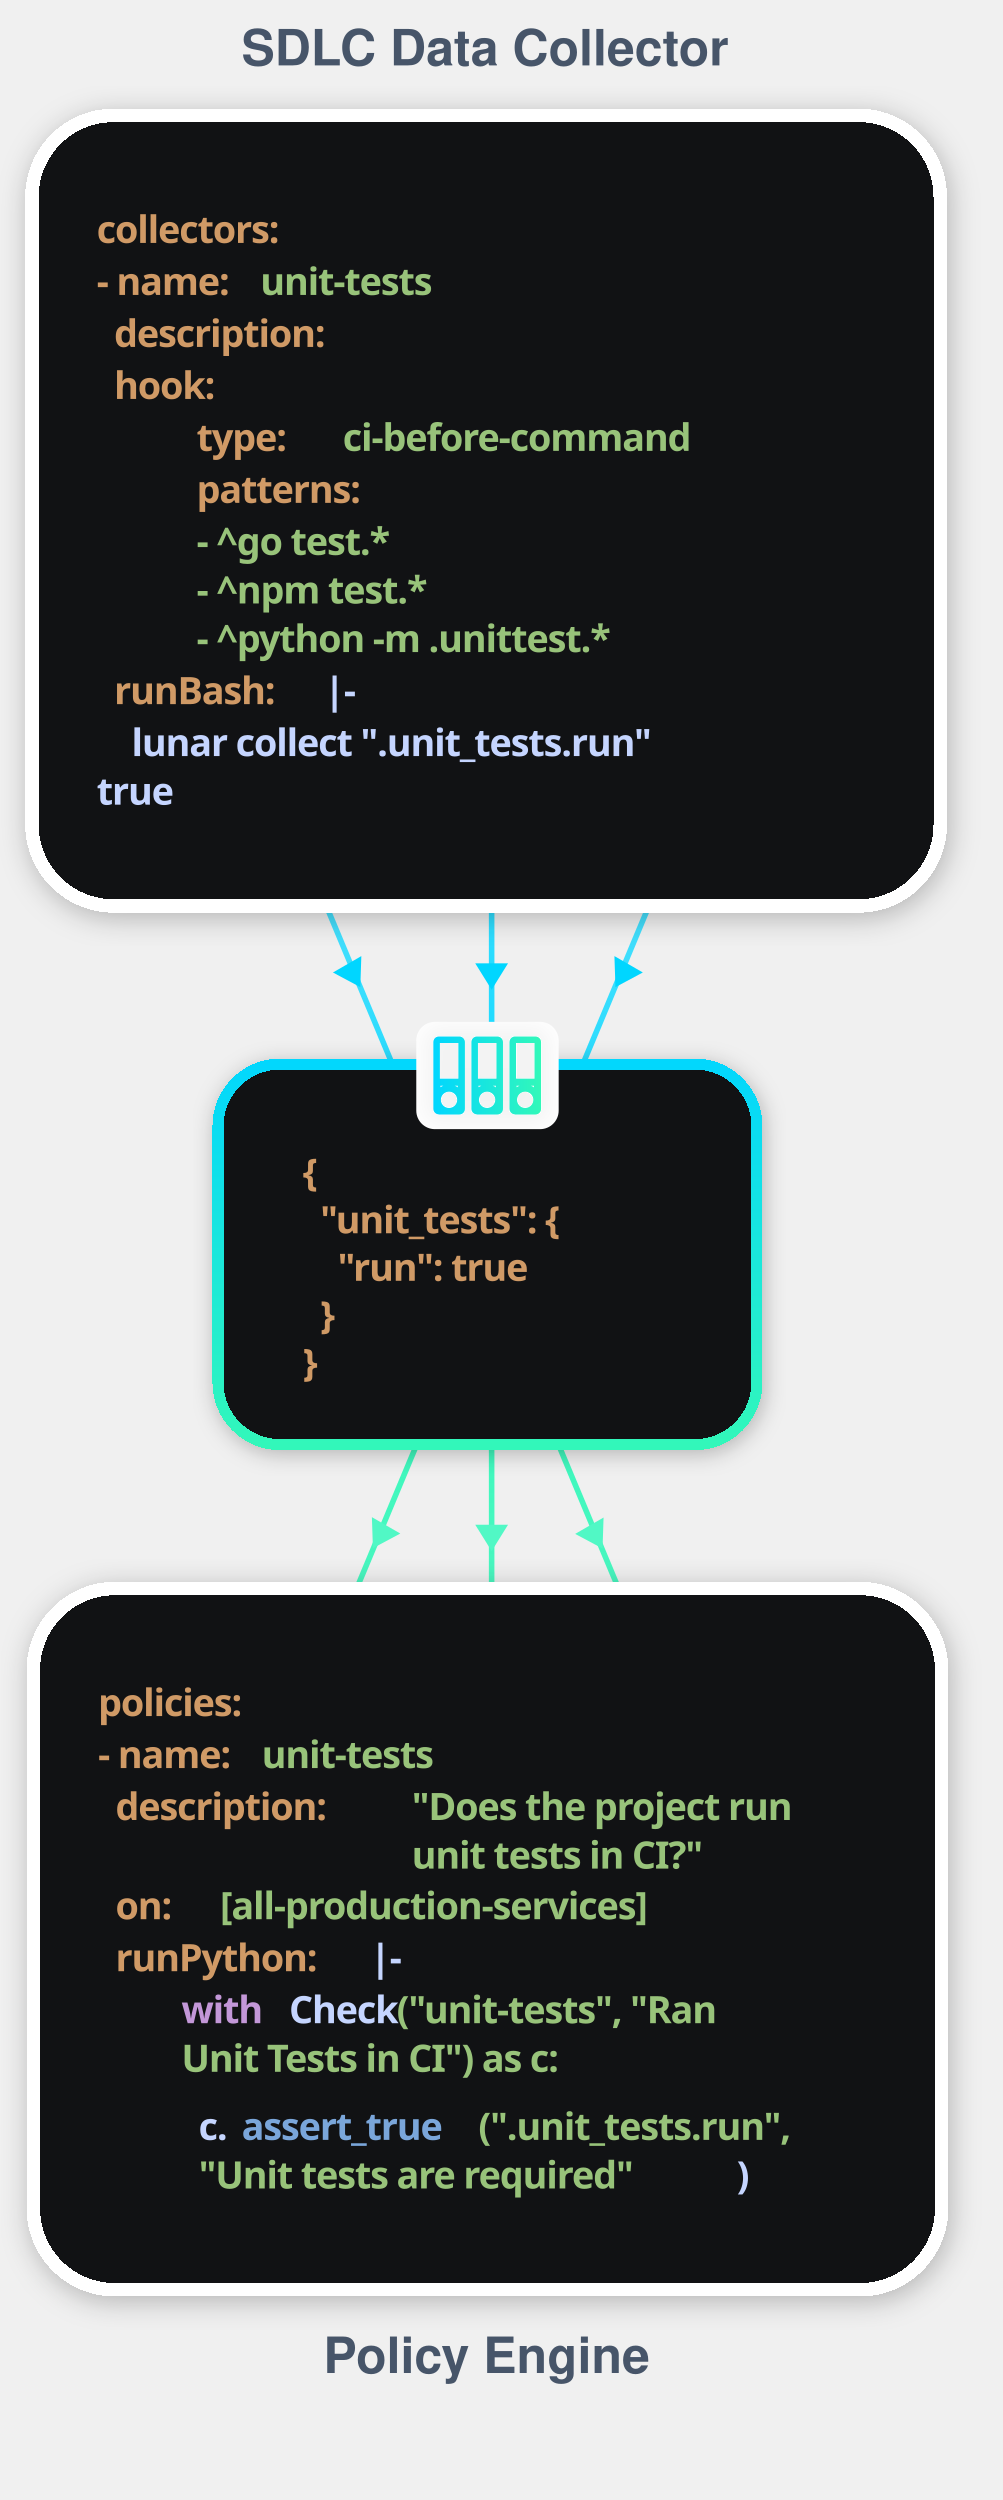
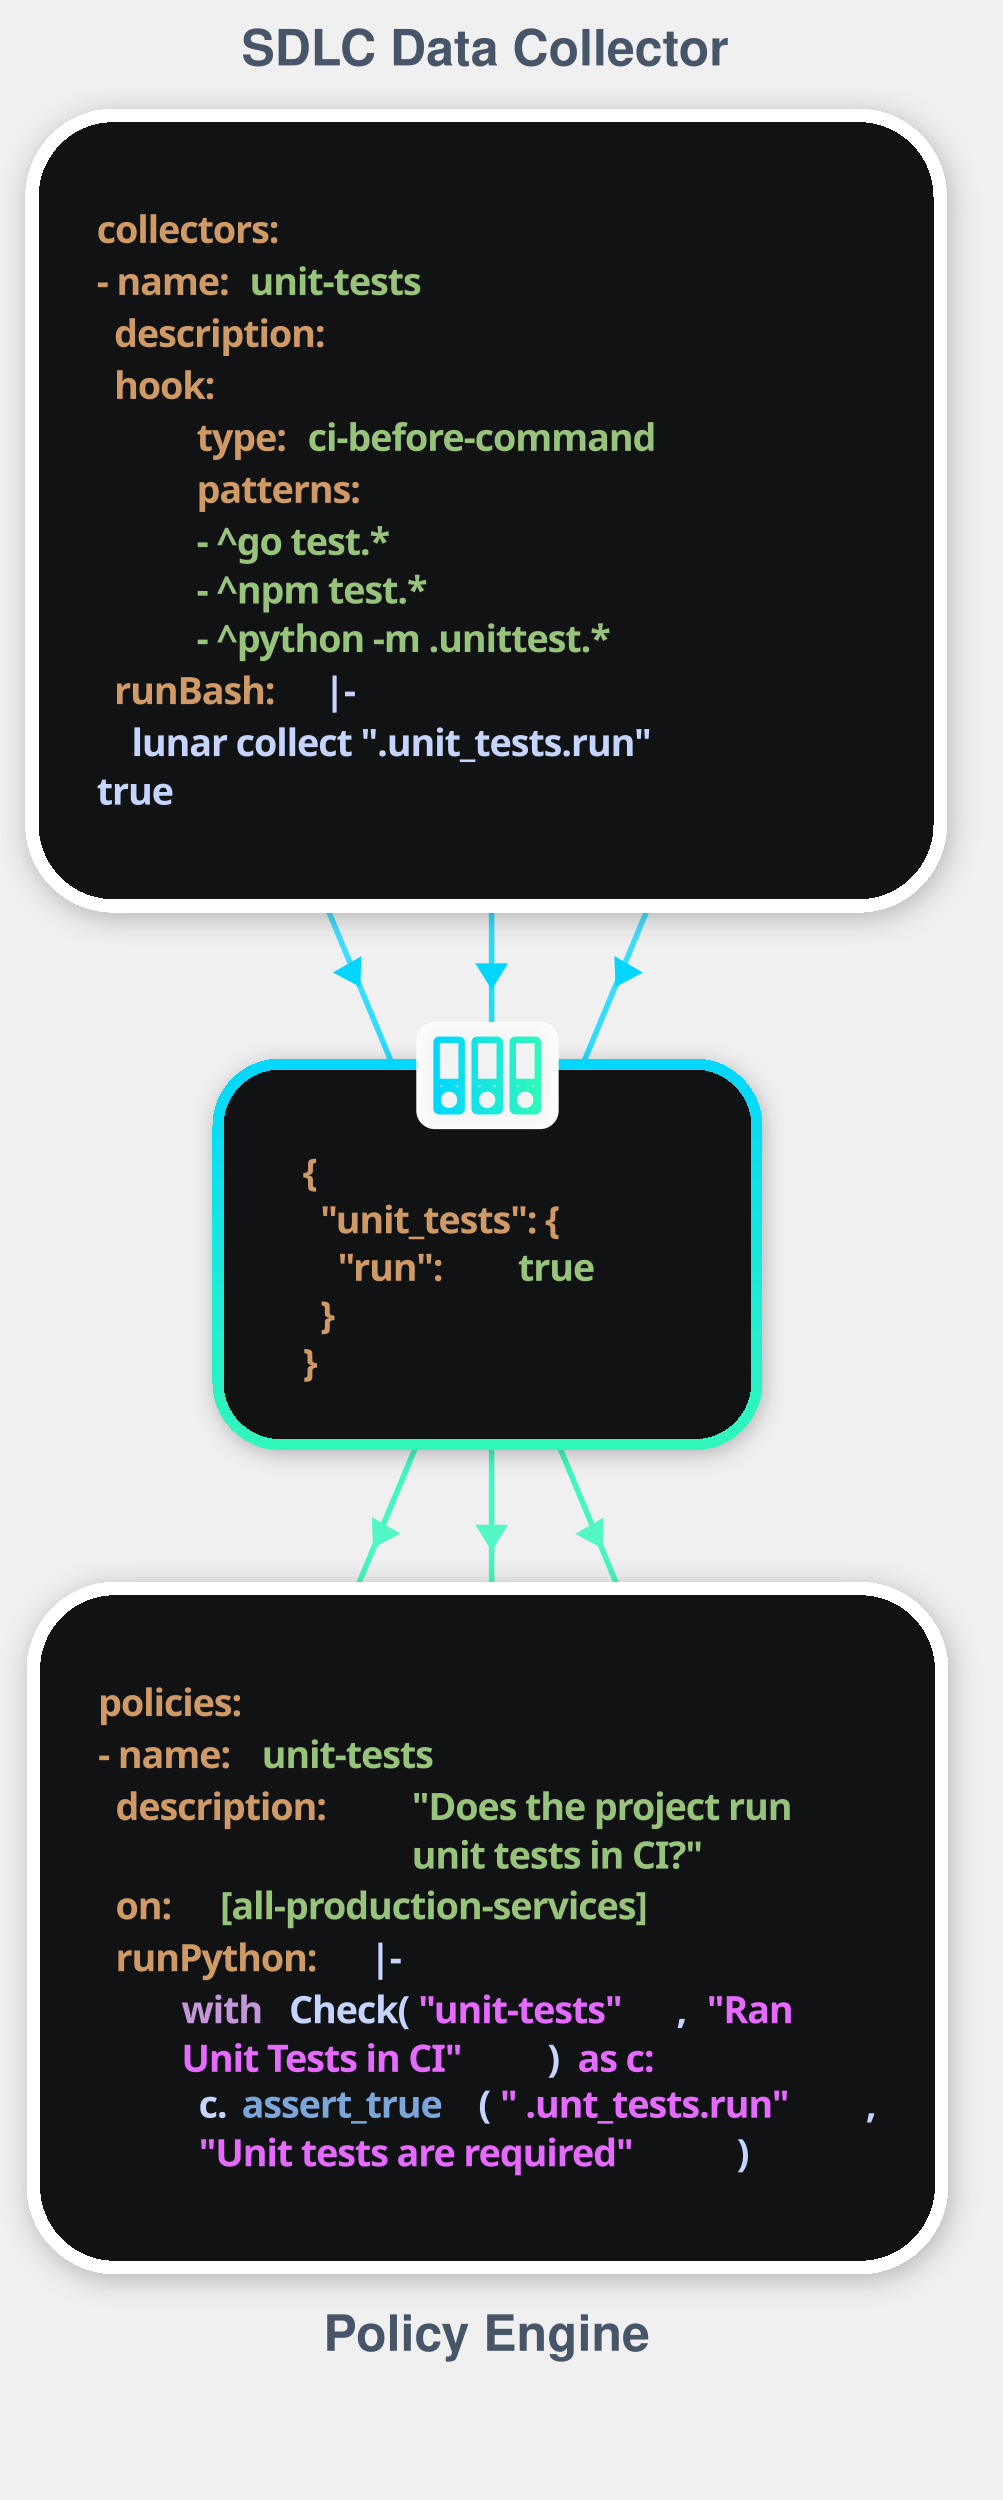
<svg xmlns="http://www.w3.org/2000/svg" width="361" height="900" viewBox="0 0 361 900" fill="none">
  <g clip-path="url(#clip0_6082_11877)">
    <path d="M263.451 -84.911L263.451 242.573C263.451 250.505 261.878 258.358 258.824 265.678L175.826 464.589" stroke="url(#paint0_linear_6082_11877)" stroke-width="2" />
    <path d="M87.618 -83.911L87.618 242.573C87.618 250.505 89.191 258.358 92.245 265.678L175.244 464.589" stroke="url(#paint1_linear_6082_11877)" stroke-width="2" />
    <path d="M176.99 -80.911L176.99 254.589L176.99 468.089" stroke="url(#paint2_linear_6082_11877)" stroke-width="2" />
    <path d="M263.451 1011.59L263.451 681.605C263.451 673.673 261.878 665.82 258.824 658.5L175.826 459.589" stroke="url(#paint3_linear_6082_11877)" stroke-width="2" />
    <path d="M87.618 1008.59L87.618 681.605C87.618 673.673 89.191 665.82 92.245 658.5L175.244 459.589" stroke="url(#paint4_linear_6082_11877)" stroke-width="2" />
    <path d="M176.99 1011.59L176.99 669.589L176.99 456.089" stroke="url(#paint5_linear_6082_11877)" stroke-width="2" />
    <path d="M176.99 356.294L171.087 346.802L182.893 346.802L176.99 356.294Z" fill="#00D6FF" />
    <path d="M221.561 355.365L221.195 344.193L231.419 350.095L221.561 355.365Z" fill="#00D6FF" />
    <path d="M129.713 355.367L130.079 344.195L119.855 350.097L129.713 355.367Z" fill="#00D6FF" />
    <path d="M176.991 558.401L171.088 548.909L182.893 548.909L176.991 558.401Z" fill="#51F8C5" />
    <path d="M216.919 557.471L217.285 546.299L207.061 552.202L216.919 557.471Z" fill="#51F8C5" />
    <path d="M134.248 557.346L133.882 546.174L144.106 552.077L134.248 557.346Z" fill="#51F8C5" />
  </g>
  <text fill="#475569" xml:space="preserve" style="white-space: pre" font-family="Helvetica" font-size="18" font-weight="bold" letter-spacing="0em">
    <tspan x="86.908" y="23.538">SDLC Data Collector</tspan>
  </text>
  <g filter="url(#filter0_d_6082_11877)">
    <rect x="11.492" y="41.556" width="327" height="284.579" rx="29.329" fill="#111214" shape-rendering="crispEdges" />
    <rect x="11.492" y="41.556" width="327" height="284.579" rx="29.329" stroke="white" stroke-width="4.858" shape-rendering="crispEdges" />
    <text fill="#D09A66" xml:space="preserve" style="white-space: pre" font-family="Source Code Pro" font-size="13.603" font-weight="600" letter-spacing="-0.03em">
      <tspan x="34.812" y="87.457">collectors:</tspan>
    </text>
    <text fill="#D09A66" xml:space="preserve" style="white-space: pre" font-family="Source Code Pro" font-size="13.603" font-weight="600" letter-spacing="-0.03em">
      <tspan x="34.812" y="106.173">- name:</tspan>
    </text>
    <text fill="#98C37A" xml:space="preserve" style="white-space: pre" font-family="Source Code Pro" font-size="13.603" font-weight="600" letter-spacing="-0.03em">
-       <tspan x="93.699" y="106.173">unit-tests</tspan>
+       <tspan x="89.812" y="106.173">unit-tests</tspan>
    </text>
    <text fill="#D09A66" xml:space="preserve" style="white-space: pre" font-family="Source Code Pro" font-size="13.603" font-weight="600" letter-spacing="-0.03em">
      <tspan x="34.812" y="124.89">  description:</tspan>
    </text>
    <text fill="#D09A66" xml:space="preserve" style="white-space: pre" font-family="Source Code Pro" font-size="13.603" font-weight="600" letter-spacing="-0.03em">
      <tspan x="34.812" y="143.606">  hook:</tspan>
    </text>
    <text fill="#D09A66" xml:space="preserve" style="white-space: pre" font-family="Source Code Pro" font-size="13.603" font-weight="600" letter-spacing="-0.03em">
      <tspan x="70.764" y="162.323">type:</tspan>
    </text>
    <text fill="#98C37A" xml:space="preserve" style="white-space: pre" font-family="Source Code Pro" font-size="13.603" font-weight="600" letter-spacing="-0.03em">
-       <tspan x="123.396" y="162.323">ci-before-command</tspan>
+       <tspan x="110.764" y="162.323">ci-before-command</tspan>
    </text>
    <text fill="#D09A66" xml:space="preserve" style="white-space: pre" font-family="Source Code Pro" font-size="13.603" font-weight="600" letter-spacing="-0.03em">
      <tspan x="70.764" y="181.04">patterns:</tspan>
    </text>
    <text fill="#98C37A" xml:space="preserve" style="white-space: pre" font-family="Source Code Pro" font-size="13.603" font-weight="600" letter-spacing="-0.03em">
      <tspan x="70.764" y="199.756">- ^go test.*
</tspan>
      <tspan x="70.764" y="217.246">- ^npm test.*
</tspan>
      <tspan x="70.764" y="234.736">- ^python -m .unittest.*  </tspan>
    </text>
    <text fill="#D09A66" xml:space="preserve" style="white-space: pre" font-family="Source Code Pro" font-size="13.603" font-weight="600" letter-spacing="-0.03em">
      <tspan x="34.812" y="253.473">  runBash:</tspan>
    </text>
    <text fill="#C5D5FF" xml:space="preserve" style="white-space: pre" font-family="Source Code Pro" font-size="13.603" font-weight="600" letter-spacing="-0.03em">
      <tspan x="116.702" y="253.473">|-</tspan>
    </text>
    <text fill="#C5D5FF" xml:space="preserve" style="white-space: pre" font-family="Source Code Pro" font-size="13.603" font-weight="600" letter-spacing="-0.03em">
      <tspan x="34.812" y="272.19">    lunar collect ".unit_tests.run" </tspan>
      <tspan x="34.812" y="289.68">true</tspan>
    </text>
  </g>
  <g filter="url(#filter1_d_6082_11877)">
    <rect x="78.492" y="383.062" width="194" height="137" rx="22.331" fill="#111214" shape-rendering="crispEdges" />
    <rect x="78.492" y="383.062" width="194" height="137" rx="22.331" stroke="url(#paint6_linear_6082_11877)" stroke-width="4" shape-rendering="crispEdges" />
    <text fill="#D09A66" xml:space="preserve" style="white-space: pre" font-family="Source Code Pro" font-size="13.6" font-weight="600" letter-spacing="-0.03em">
      <tspan x="108.992" y="426.856">{</tspan>
    </text>
    <text fill="#D09A66" xml:space="preserve" style="white-space: pre" font-family="Source Code Pro" font-size="13.6" font-weight="600" letter-spacing="-0.03em">
      <tspan x="108.992" y="443.975">  "unit_tests": {</tspan>
    </text>
    <text fill="#D09A66" xml:space="preserve" style="white-space: pre" font-family="Source Code Pro" font-size="13.6" font-weight="600" letter-spacing="-0.03em">
-       <tspan x="108.992" y="461.095">    "run": true</tspan>
+       <tspan x="108.992" y="461.095">    "run":</tspan>
+     </text>
+     <text fill="#98C37A" xml:space="preserve" style="white-space: pre" font-family="Source Code Pro" font-size="13.6" font-weight="600" letter-spacing="-0.03em">
+       <tspan x="186.459" y="461.095">true</tspan>
    </text>
    <text fill="#D09A66" xml:space="preserve" style="white-space: pre" font-family="Source Code Pro" font-size="13.6" font-weight="600" letter-spacing="-0.03em">
      <tspan x="108.992" y="478.214">  }</tspan>
    </text>
    <text fill="#D09A66" xml:space="preserve" style="white-space: pre" font-family="Source Code Pro" font-size="13.6" font-weight="600" letter-spacing="-0.03em">
      <tspan x="108.992" y="495.333">}</tspan>
    </text>
  </g>
  <g clip-path="url(#clip1_6082_11877)">
    <rect x="149.863" y="367.867" width="51.257" height="38.629" rx="6.685" fill="white" />
    <g filter="url(#filter2_d_6082_11877)">
      <mask id="path-34-inside-1_6082_11877" fill="white">
        <path d="M167.364 375.105H167.359C167.332 374.01 166.431 373.159 165.335 373.144V373.142H157.949V373.147C156.863 373.174 156.034 374.019 156.01 375.106H156.005V399.209H156.009C156.029 400.292 156.874 401.134 157.949 401.176V401.221H165.335C166.465 401.221 167.364 400.339 167.364 399.209V375.105ZM161.684 398.873C161.296 398.878 160.91 398.806 160.55 398.66C160.189 398.515 159.862 398.3 159.585 398.027C159.309 397.754 159.089 397.429 158.939 397.07C158.79 396.712 158.712 396.327 158.713 395.938C158.713 395.55 158.79 395.165 158.94 394.807C159.089 394.448 159.309 394.123 159.585 393.85C159.862 393.577 160.19 393.362 160.55 393.217C160.911 393.071 161.296 392.999 161.685 393.004C162.457 393.014 163.193 393.328 163.736 393.877C164.278 394.426 164.582 395.167 164.582 395.939C164.582 396.711 164.278 397.452 163.735 398.001C163.193 398.55 162.456 398.863 161.684 398.873ZM165.016 388.323H158.353V375.489H165.016V388.323ZM181.072 375.105H181.067C181.04 374.01 180.139 373.159 179.042 373.144V373.142H171.656V373.147C170.57 373.174 169.741 374.019 169.717 375.106H169.712V399.209H169.716C169.736 400.292 170.581 401.134 171.656 401.176V401.221H179.042C180.173 401.221 181.072 400.339 181.072 399.209V375.105ZM175.391 398.873C175.003 398.878 174.617 398.806 174.257 398.66C173.897 398.515 173.569 398.3 173.292 398.027C173.016 397.754 172.796 397.429 172.647 397.07C172.497 396.712 172.42 396.327 172.42 395.938C172.42 395.55 172.497 395.165 172.647 394.807C172.797 394.448 173.016 394.123 173.293 393.85C173.569 393.577 173.897 393.362 174.258 393.217C174.618 393.071 175.003 392.999 175.392 393.004C176.164 393.014 176.901 393.327 177.443 393.877C177.985 394.426 178.29 395.167 178.29 395.939C178.29 396.711 177.985 397.451 177.443 398.001C176.901 398.55 176.163 398.863 175.391 398.873ZM178.724 388.323H172.06V375.489H178.724L178.724 388.323ZM194.779 375.105H194.774C194.747 374.01 193.846 373.159 192.75 373.144V373.142H185.363V373.147C184.277 373.174 183.449 374.019 183.424 375.106H183.419V399.209H183.423C183.443 400.292 184.289 401.134 185.363 401.176V401.221H192.75C193.88 401.221 194.779 400.339 194.779 399.209V375.105ZM189.099 398.873C188.711 398.878 188.325 398.806 187.965 398.66C187.604 398.515 187.277 398.3 187 398.027C186.724 397.754 186.504 397.429 186.354 397.07C186.205 396.712 186.128 396.327 186.128 395.938C186.128 395.55 186.205 395.165 186.355 394.807C186.504 394.448 186.724 394.123 187 393.85C187.277 393.577 187.605 393.362 187.965 393.217C188.326 393.071 188.711 392.999 189.1 393.004C189.872 393.014 190.608 393.328 191.151 393.877C191.693 394.426 191.997 395.167 191.997 395.939C191.997 396.711 191.693 397.452 191.15 398.001C190.608 398.55 189.871 398.863 189.099 398.873ZM192.431 388.323H185.768V375.489H192.431V388.323Z" />
      </mask>
      <path d="M167.364 375.105H167.359C167.332 374.01 166.431 373.159 165.335 373.144V373.142H157.949V373.147C156.863 373.174 156.034 374.019 156.01 375.106H156.005V399.209H156.009C156.029 400.292 156.874 401.134 157.949 401.176V401.221H165.335C166.465 401.221 167.364 400.339 167.364 399.209V375.105ZM161.684 398.873C161.296 398.878 160.91 398.806 160.55 398.66C160.189 398.515 159.862 398.3 159.585 398.027C159.309 397.754 159.089 397.429 158.939 397.07C158.79 396.712 158.712 396.327 158.713 395.938C158.713 395.55 158.79 395.165 158.94 394.807C159.089 394.448 159.309 394.123 159.585 393.85C159.862 393.577 160.19 393.362 160.55 393.217C160.911 393.071 161.296 392.999 161.685 393.004C162.457 393.014 163.193 393.328 163.736 393.877C164.278 394.426 164.582 395.167 164.582 395.939C164.582 396.711 164.278 397.452 163.735 398.001C163.193 398.55 162.456 398.863 161.684 398.873ZM165.016 388.323H158.353V375.489H165.016V388.323ZM181.072 375.105H181.067C181.04 374.01 180.139 373.159 179.042 373.144V373.142H171.656V373.147C170.57 373.174 169.741 374.019 169.717 375.106H169.712V399.209H169.716C169.736 400.292 170.581 401.134 171.656 401.176V401.221H179.042C180.173 401.221 181.072 400.339 181.072 399.209V375.105ZM175.391 398.873C175.003 398.878 174.617 398.806 174.257 398.66C173.897 398.515 173.569 398.3 173.292 398.027C173.016 397.754 172.796 397.429 172.647 397.07C172.497 396.712 172.42 396.327 172.42 395.938C172.42 395.55 172.497 395.165 172.647 394.807C172.797 394.448 173.016 394.123 173.293 393.85C173.569 393.577 173.897 393.362 174.258 393.217C174.618 393.071 175.003 392.999 175.392 393.004C176.164 393.014 176.901 393.327 177.443 393.877C177.985 394.426 178.29 395.167 178.29 395.939C178.29 396.711 177.985 397.451 177.443 398.001C176.901 398.55 176.163 398.863 175.391 398.873ZM178.724 388.323H172.06V375.489H178.724L178.724 388.323ZM194.779 375.105H194.774C194.747 374.01 193.846 373.159 192.75 373.144V373.142H185.363V373.147C184.277 373.174 183.449 374.019 183.424 375.106H183.419V399.209H183.423C183.443 400.292 184.289 401.134 185.363 401.176V401.221H192.75C193.88 401.221 194.779 400.339 194.779 399.209V375.105ZM189.099 398.873C188.711 398.878 188.325 398.806 187.965 398.66C187.604 398.515 187.277 398.3 187 398.027C186.724 397.754 186.504 397.429 186.354 397.07C186.205 396.712 186.128 396.327 186.128 395.938C186.128 395.55 186.205 395.165 186.355 394.807C186.504 394.448 186.724 394.123 187 393.85C187.277 393.577 187.605 393.362 187.965 393.217C188.326 393.071 188.711 392.999 189.1 393.004C189.872 393.014 190.608 393.328 191.151 393.877C191.693 394.426 191.997 395.167 191.997 395.939C191.997 396.711 191.693 397.452 191.15 398.001C190.608 398.55 189.871 398.863 189.099 398.873ZM192.431 388.323H185.768V375.489H192.431V388.323Z" fill="#F9FAFC" />
      <path d="M167.364 375.105H167.359C167.332 374.01 166.431 373.159 165.335 373.144V373.142H157.949V373.147C156.863 373.174 156.034 374.019 156.01 375.106H156.005V399.209H156.009C156.029 400.292 156.874 401.134 157.949 401.176V401.221H165.335C166.465 401.221 167.364 400.339 167.364 399.209V375.105ZM161.684 398.873C161.296 398.878 160.91 398.806 160.55 398.66C160.189 398.515 159.862 398.3 159.585 398.027C159.309 397.754 159.089 397.429 158.939 397.07C158.79 396.712 158.712 396.327 158.713 395.938C158.713 395.55 158.79 395.165 158.94 394.807C159.089 394.448 159.309 394.123 159.585 393.85C159.862 393.577 160.19 393.362 160.55 393.217C160.911 393.071 161.296 392.999 161.685 393.004C162.457 393.014 163.193 393.328 163.736 393.877C164.278 394.426 164.582 395.167 164.582 395.939C164.582 396.711 164.278 397.452 163.735 398.001C163.193 398.55 162.456 398.863 161.684 398.873ZM165.016 388.323H158.353V375.489H165.016V388.323ZM181.072 375.105H181.067C181.04 374.01 180.139 373.159 179.042 373.144V373.142H171.656V373.147C170.57 373.174 169.741 374.019 169.717 375.106H169.712V399.209H169.716C169.736 400.292 170.581 401.134 171.656 401.176V401.221H179.042C180.173 401.221 181.072 400.339 181.072 399.209V375.105ZM175.391 398.873C175.003 398.878 174.617 398.806 174.257 398.66C173.897 398.515 173.569 398.3 173.292 398.027C173.016 397.754 172.796 397.429 172.647 397.07C172.497 396.712 172.42 396.327 172.42 395.938C172.42 395.55 172.497 395.165 172.647 394.807C172.797 394.448 173.016 394.123 173.293 393.85C173.569 393.577 173.897 393.362 174.258 393.217C174.618 393.071 175.003 392.999 175.392 393.004C176.164 393.014 176.901 393.327 177.443 393.877C177.985 394.426 178.29 395.167 178.29 395.939C178.29 396.711 177.985 397.451 177.443 398.001C176.901 398.55 176.163 398.863 175.391 398.873ZM178.724 388.323H172.06V375.489H178.724L178.724 388.323ZM194.779 375.105H194.774C194.747 374.01 193.846 373.159 192.75 373.144V373.142H185.363V373.147C184.277 373.174 183.449 374.019 183.424 375.106H183.419V399.209H183.423C183.443 400.292 184.289 401.134 185.363 401.176V401.221H192.75C193.88 401.221 194.779 400.339 194.779 399.209V375.105ZM189.099 398.873C188.711 398.878 188.325 398.806 187.965 398.66C187.604 398.515 187.277 398.3 187 398.027C186.724 397.754 186.504 397.429 186.354 397.07C186.205 396.712 186.128 396.327 186.128 395.938C186.128 395.55 186.205 395.165 186.355 394.807C186.504 394.448 186.724 394.123 187 393.85C187.277 393.577 187.605 393.362 187.965 393.217C188.326 393.071 188.711 392.999 189.1 393.004C189.872 393.014 190.608 393.328 191.151 393.877C191.693 394.426 191.997 395.167 191.997 395.939C191.997 396.711 191.693 397.452 191.15 398.001C190.608 398.55 189.871 398.863 189.099 398.873ZM192.431 388.323H185.768V375.489H192.431V388.323Z" stroke="url(#paint7_linear_6082_11877)" stroke-width="5.098" mask="url(#path-34-inside-1_6082_11877)" />
    </g>
  </g>
  <g filter="url(#filter3_d_6082_11877)">
-     <rect x="11.992" y="571.874" width="327" height="252.429" rx="29.329" fill="#111214" shape-rendering="crispEdges" />
-     <rect x="11.992" y="571.874" width="327" height="252.429" rx="29.329" stroke="white" stroke-width="4.858" shape-rendering="crispEdges" />
+     <rect x="11.992" y="571.874" width="327" height="244.429" rx="29.329" fill="#111214" shape-rendering="crispEdges" />
+     <rect x="11.992" y="571.874" width="327" height="244.429" rx="29.329" stroke="white" stroke-width="4.858" shape-rendering="crispEdges" />
    <text fill="#D09A66" xml:space="preserve" style="white-space: pre" font-family="Source Code Pro" font-size="13.603" font-weight="600" letter-spacing="-0.03em">
      <tspan x="35.312" y="617.775">policies:</tspan>
    </text>
    <text fill="#D09A66" xml:space="preserve" style="white-space: pre" font-family="Source Code Pro" font-size="13.603" font-weight="600" letter-spacing="-0.03em">
      <tspan x="35.312" y="636.492">- name:</tspan>
    </text>
    <text fill="#98C37A" xml:space="preserve" style="white-space: pre" font-family="Source Code Pro" font-size="13.603" font-weight="600" letter-spacing="-0.03em">
      <tspan x="94.199" y="636.492">unit-tests</tspan>
    </text>
    <text fill="#D09A66" xml:space="preserve" style="white-space: pre" font-family="Source Code Pro" font-size="13.603" font-weight="600" letter-spacing="-0.03em">
      <tspan x="35.312" y="655.209">  description:</tspan>
    </text>
    <text fill="#98C37A" xml:space="preserve" style="white-space: pre" font-family="Source Code Pro" font-size="13.603" font-weight="600" letter-spacing="-0.03em">
      <tspan x="148.199" y="655.209">"Does the project run </tspan>
      <tspan x="148.199" y="672.699">unit tests in CI?"</tspan>
    </text>
    <text fill="#D09A66" xml:space="preserve" style="white-space: pre" font-family="Source Code Pro" font-size="13.603" font-weight="600" letter-spacing="-0.03em">
      <tspan x="35.312" y="690.924">  on:</tspan>
    </text>
    <text fill="#98C37A" xml:space="preserve" style="white-space: pre" font-family="Source Code Pro" font-size="13.603" font-weight="600" letter-spacing="-0.03em">
      <tspan x="79.199" y="690.924">[all-production-services]</tspan>
    </text>
    <text fill="#D09A66" xml:space="preserve" style="white-space: pre" font-family="Source Code Pro" font-size="13.603" font-weight="600" letter-spacing="-0.03em">
      <tspan x="35.312" y="709.641">  runPython:</tspan>
    </text>
    <text fill="#C5D5FF" xml:space="preserve" style="white-space: pre" font-family="Source Code Pro" font-size="13.603" font-weight="600" letter-spacing="-0.03em">
      <tspan x="133.199" y="709.641">|-</tspan>
    </text>
-     <text fill="#98C37A" xml:space="preserve" style="white-space: pre" font-family="Source Code Pro" font-size="13.603" font-weight="600" letter-spacing="-0.03em">
+     <text fill="#E66AFF" xml:space="preserve" style="white-space: pre" font-family="Source Code Pro" font-size="13.603" font-weight="600" letter-spacing="-0.03em">
      <tspan x="96.307" y="728.358"> </tspan>
-       <tspan x="142.798" y="728.358">("unit-tests", "Ran </tspan>
-       <tspan x="65.312" y="745.848">Unit Tests in CI") as c:</tspan>
+       <tspan x="150.547" y="728.358">"unit-tests"</tspan>
+       <tspan x="251.278" y="728.358"> "Ran </tspan>
+       <tspan x="65.312" y="745.848">Unit Tests in CI"</tspan>
+       <tspan x="204.786" y="745.848"> as c:</tspan>
    </text>
    <text fill="#C397D8" xml:space="preserve" style="white-space: pre" font-family="Source Code Pro" font-size="13.603" font-weight="600" letter-spacing="-0.03em">
      <tspan x="65.312" y="728.358">with</tspan>
    </text>
    <text fill="#C5D5FF" xml:space="preserve" style="white-space: pre" font-family="Source Code Pro" font-size="13.603" font-weight="600" letter-spacing="-0.03em">
-       <tspan x="104.055" y="728.358">Check</tspan>
-     </text>
-     <text fill="#98C37A" xml:space="preserve" style="white-space: pre" font-family="Source Code Pro" font-size="13.603" font-weight="600" letter-spacing="-0.03em">
-       <tspan x="172.223" y="770.358">(".unit_tests.run", 
+       <tspan x="104.055" y="728.358">Check(</tspan>
+       <tspan x="243.529" y="728.358">,</tspan>
+       <tspan x="197.038" y="745.848">)</tspan>
+     </text>
+     <text fill="#E66AFF" xml:space="preserve" style="white-space: pre" font-family="Source Code Pro" font-size="13.603" font-weight="600" letter-spacing="-0.03em">
+       <tspan x="179.972" y="762.358">" .unt_tests.run"</tspan>
+       <tspan x="319.446" y="762.358"> 
</tspan>
-       <tspan x="71.492" y="787.848">"Unit tests are required"</tspan>
-     </text>
-     <text fill="#C5D5FF" xml:space="preserve" style="white-space: pre" font-family="Source Code Pro" font-size="13.603" font-weight="600" letter-spacing="-0.03em">
-       <tspan x="71.492" y="770.358">c.</tspan>
-       <tspan x="265.206" y="787.848">)</tspan>
+       <tspan x="71.492" y="779.848">"Unit tests are required"</tspan>
+     </text>
+     <text fill="#C5D5FF" xml:space="preserve" style="white-space: pre" font-family="Source Code Pro" font-size="13.603" font-weight="600" letter-spacing="-0.03em">
+       <tspan x="71.492" y="762.358">c.</tspan>
+       <tspan x="172.223" y="762.358">(</tspan>
+       <tspan x="311.697" y="762.358">,</tspan>
+       <tspan x="265.206" y="779.848">)</tspan>
    </text>
    <text fill="#7AA6DA" xml:space="preserve" style="white-space: pre" font-family="Source Code Pro" font-size="13.603" font-weight="600" letter-spacing="-0.03em">
-       <tspan x="86.989" y="770.358">assert_true</tspan>
+       <tspan x="86.989" y="762.358">assert_true</tspan>
    </text>
  </g>
  <text fill="#475569" xml:space="preserve" style="white-space: pre" font-family="Helvetica" font-size="18" font-weight="bold" letter-spacing="0em">
-     <tspan x="116.43" y="854.286">Policy Engine</tspan>
+     <tspan x="116.43" y="846.286">Policy Engine</tspan>
  </text>
  <defs>
    <filter id="filter0_d_6082_11877" x="0.027" y="31.062" width="360.355" height="309.454" filterUnits="userSpaceOnUse" color-interpolation-filters="sRGB">
      <feFlood flood-opacity="0" result="BackgroundImageFix" />
      <feColorMatrix in="SourceAlpha" type="matrix" values="0 0 0 0 0 0 0 0 0 0 0 0 0 0 0 0 0 0 127 0" result="hardAlpha" />
      <feOffset dx="0.972" dy="1.943" />
      <feGaussianBlur stdDeviation="5.004" />
      <feComposite in2="hardAlpha" operator="out" />
      <feColorMatrix type="matrix" values="0 0 0 0 0 0 0 0 0 0 0 0 0 0 0 0 0 0 0.25 0" />
      <feBlend mode="normal" in2="BackgroundImageFix" result="effect1_dropShadow_6082_11877" />
      <feBlend mode="normal" in="SourceGraphic" in2="effect1_dropShadow_6082_11877" result="shape" />
    </filter>
    <filter id="filter1_d_6082_11877" x="69.612" y="374.922" width="213.24" height="156.24" filterUnits="userSpaceOnUse" color-interpolation-filters="sRGB">
      <feFlood flood-opacity="0" result="BackgroundImageFix" />
      <feColorMatrix in="SourceAlpha" type="matrix" values="0 0 0 0 0 0 0 0 0 0 0 0 0 0 0 0 0 0 127 0" result="hardAlpha" />
      <feOffset dx="0.74" dy="1.48" />
      <feGaussianBlur stdDeviation="3.81" />
      <feComposite in2="hardAlpha" operator="out" />
      <feColorMatrix type="matrix" values="0 0 0 0 0 0 0 0 0 0 0 0 0 0 0 0 0 0 0.25 0" />
      <feBlend mode="normal" in2="BackgroundImageFix" result="effect1_dropShadow_6082_11877" />
      <feBlend mode="normal" in="SourceGraphic" in2="effect1_dropShadow_6082_11877" result="shape" />
    </filter>
    <filter id="filter2_d_6082_11877" x="145.215" y="362.351" width="60.355" height="49.661" filterUnits="userSpaceOnUse" color-interpolation-filters="sRGB">
      <feFlood flood-opacity="0" result="BackgroundImageFix" />
      <feColorMatrix in="SourceAlpha" type="matrix" values="0 0 0 0 0 0 0 0 0 0 0 0 0 0 0 0 0 0 127 0" result="hardAlpha" />
      <feMorphology radius="2.549" operator="dilate" in="SourceAlpha" result="effect1_dropShadow_6082_11877" />
      <feOffset />
      <feGaussianBlur stdDeviation="4.121" />
      <feComposite in2="hardAlpha" operator="out" />
      <feColorMatrix type="matrix" values="0 0 0 0 0 0 0 0 0 0 0 0 0 0 0 0 0 0 0.05 0" />
      <feBlend mode="normal" in2="BackgroundImageFix" result="effect1_dropShadow_6082_11877" />
      <feBlend mode="normal" in="SourceGraphic" in2="effect1_dropShadow_6082_11877" result="shape" />
    </filter>
-     <filter id="filter3_d_6082_11877" x="0.527" y="561.381" width="354.925" height="277.303" filterUnits="userSpaceOnUse" color-interpolation-filters="sRGB">
+     <filter id="filter3_d_6082_11877" x="0.527" y="561.381" width="354.925" height="269.303" filterUnits="userSpaceOnUse" color-interpolation-filters="sRGB">
      <feFlood flood-opacity="0" result="BackgroundImageFix" />
      <feColorMatrix in="SourceAlpha" type="matrix" values="0 0 0 0 0 0 0 0 0 0 0 0 0 0 0 0 0 0 127 0" result="hardAlpha" />
      <feOffset dx="0.972" dy="1.943" />
      <feGaussianBlur stdDeviation="5.004" />
      <feComposite in2="hardAlpha" operator="out" />
      <feColorMatrix type="matrix" values="0 0 0 0 0 0 0 0 0 0 0 0 0 0 0 0 0 0 0.25 0" />
      <feBlend mode="normal" in2="BackgroundImageFix" result="effect1_dropShadow_6082_11877" />
      <feBlend mode="normal" in="SourceGraphic" in2="effect1_dropShadow_6082_11877" result="shape" />
    </filter>
    <linearGradient id="paint0_linear_6082_11877" x1="219.638" y1="-132.411" x2="219.638" y2="464.589" gradientUnits="userSpaceOnUse">
      <stop stop-color="#CDF4FD" stop-opacity="0.5" />
      <stop offset="1" stop-color="#00D6FF" />
    </linearGradient>
    <linearGradient id="paint1_linear_6082_11877" x1="131.431" y1="-132.411" x2="131.431" y2="464.589" gradientUnits="userSpaceOnUse">
      <stop stop-color="#CDF4FD" stop-opacity="0.5" />
      <stop offset="1" stop-color="#00D6FF" />
    </linearGradient>
    <linearGradient id="paint2_linear_6082_11877" x1="252.24" y1="-132.411" x2="252.24" y2="464.589" gradientUnits="userSpaceOnUse">
      <stop stop-color="#CDF4FD" />
      <stop offset="1" stop-color="#00D6FF" />
    </linearGradient>
    <linearGradient id="paint3_linear_6082_11877" x1="219.638" y1="1056.59" x2="219.639" y2="459.589" gradientUnits="userSpaceOnUse">
      <stop stop-color="#32F8B9" stop-opacity="0.35" />
      <stop offset="1" stop-color="#32F8B9" />
    </linearGradient>
    <linearGradient id="paint4_linear_6082_11877" x1="131.431" y1="1056.59" x2="131.431" y2="459.589" gradientUnits="userSpaceOnUse">
      <stop stop-color="#32F8B9" stop-opacity="0.35" />
      <stop offset="1" stop-color="#32F8B9" />
    </linearGradient>
    <linearGradient id="paint5_linear_6082_11877" x1="177.49" y1="1056.59" x2="177.49" y2="456.089" gradientUnits="userSpaceOnUse">
      <stop stop-color="#32F8B9" stop-opacity="0.35" />
      <stop offset="1" stop-color="#32F8B9" />
    </linearGradient>
    <linearGradient id="paint6_linear_6082_11877" x1="175.492" y1="383.062" x2="175.492" y2="520.062" gradientUnits="userSpaceOnUse">
      <stop stop-color="#02D7FD" />
      <stop offset="1" stop-color="#32F7BA" />
    </linearGradient>
    <linearGradient id="paint7_linear_6082_11877" x1="156.005" y1="387.181" x2="194.779" y2="387.181" gradientUnits="userSpaceOnUse">
      <stop stop-color="#00D6FF" />
      <stop offset="1" stop-color="#32F8B9" />
    </linearGradient>
    <clipPath id="clip0_6082_11877">
      <rect width="539" height="175" fill="white" transform="translate(262.992 193.591) rotate(90)" />
    </clipPath>
    <clipPath id="clip1_6082_11877">
      <rect x="149.863" y="367.867" width="51.257" height="38.629" rx="6.685" fill="white" />
    </clipPath>
  </defs>
</svg>
